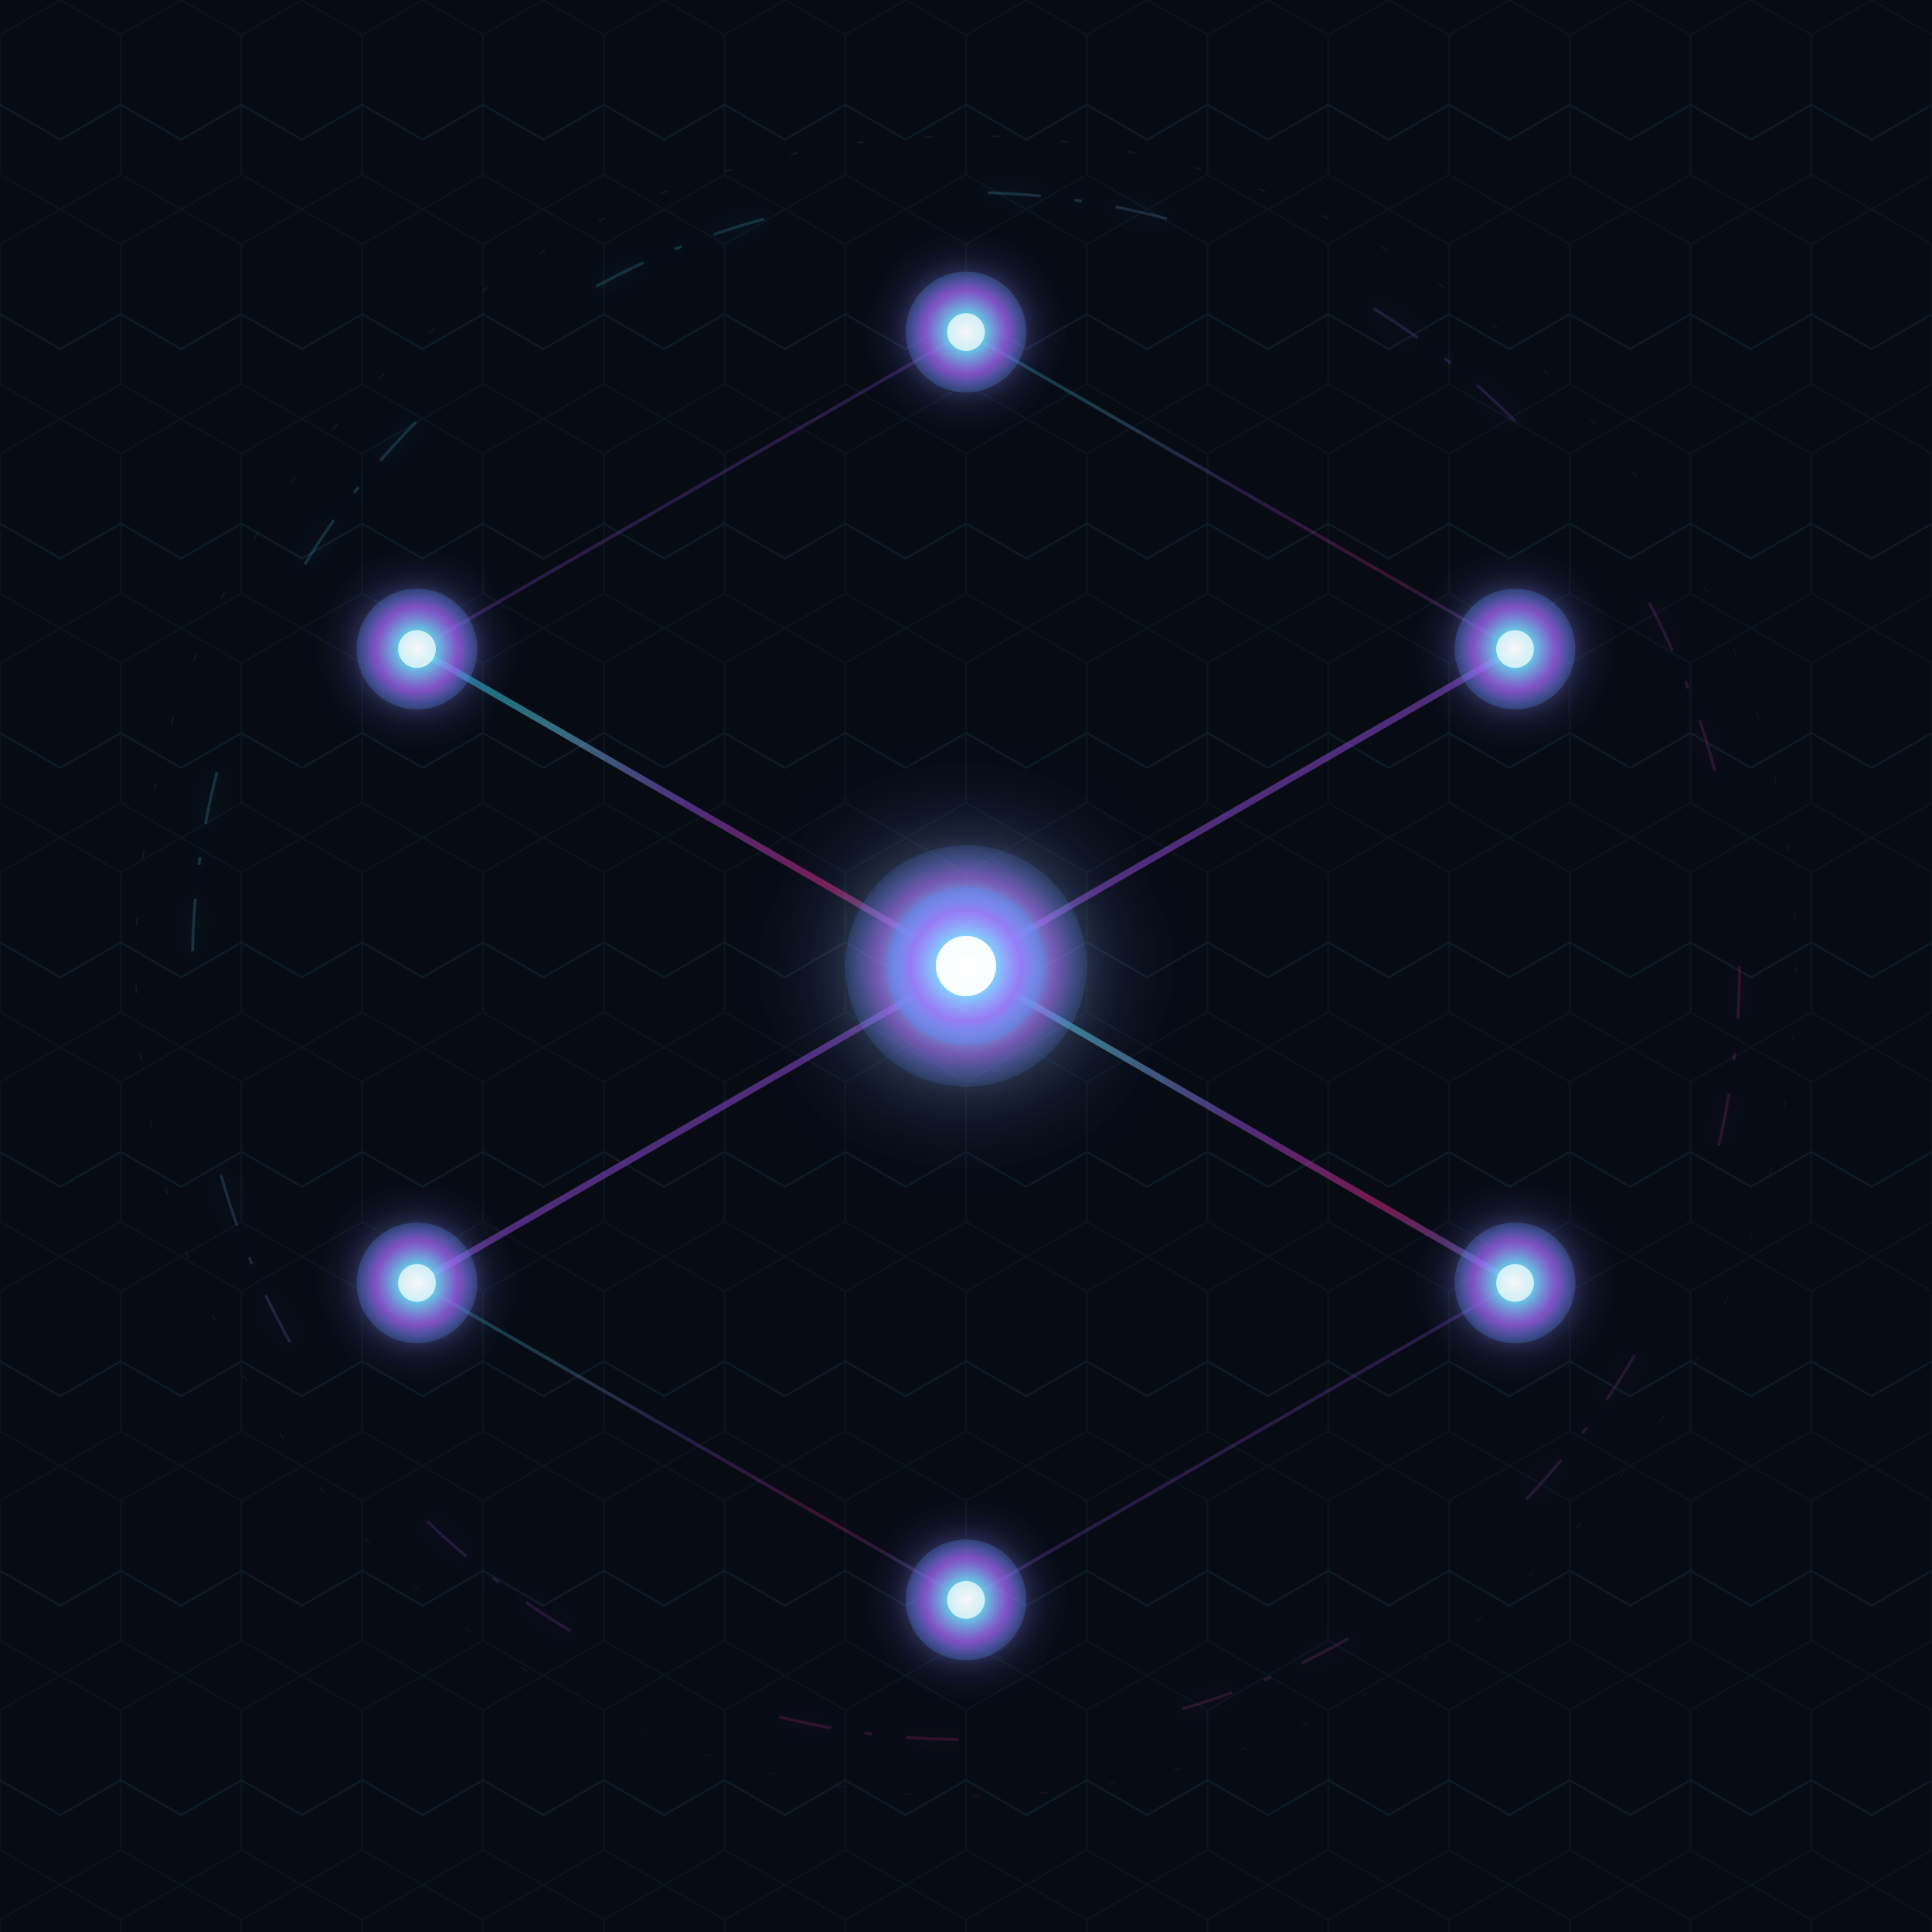
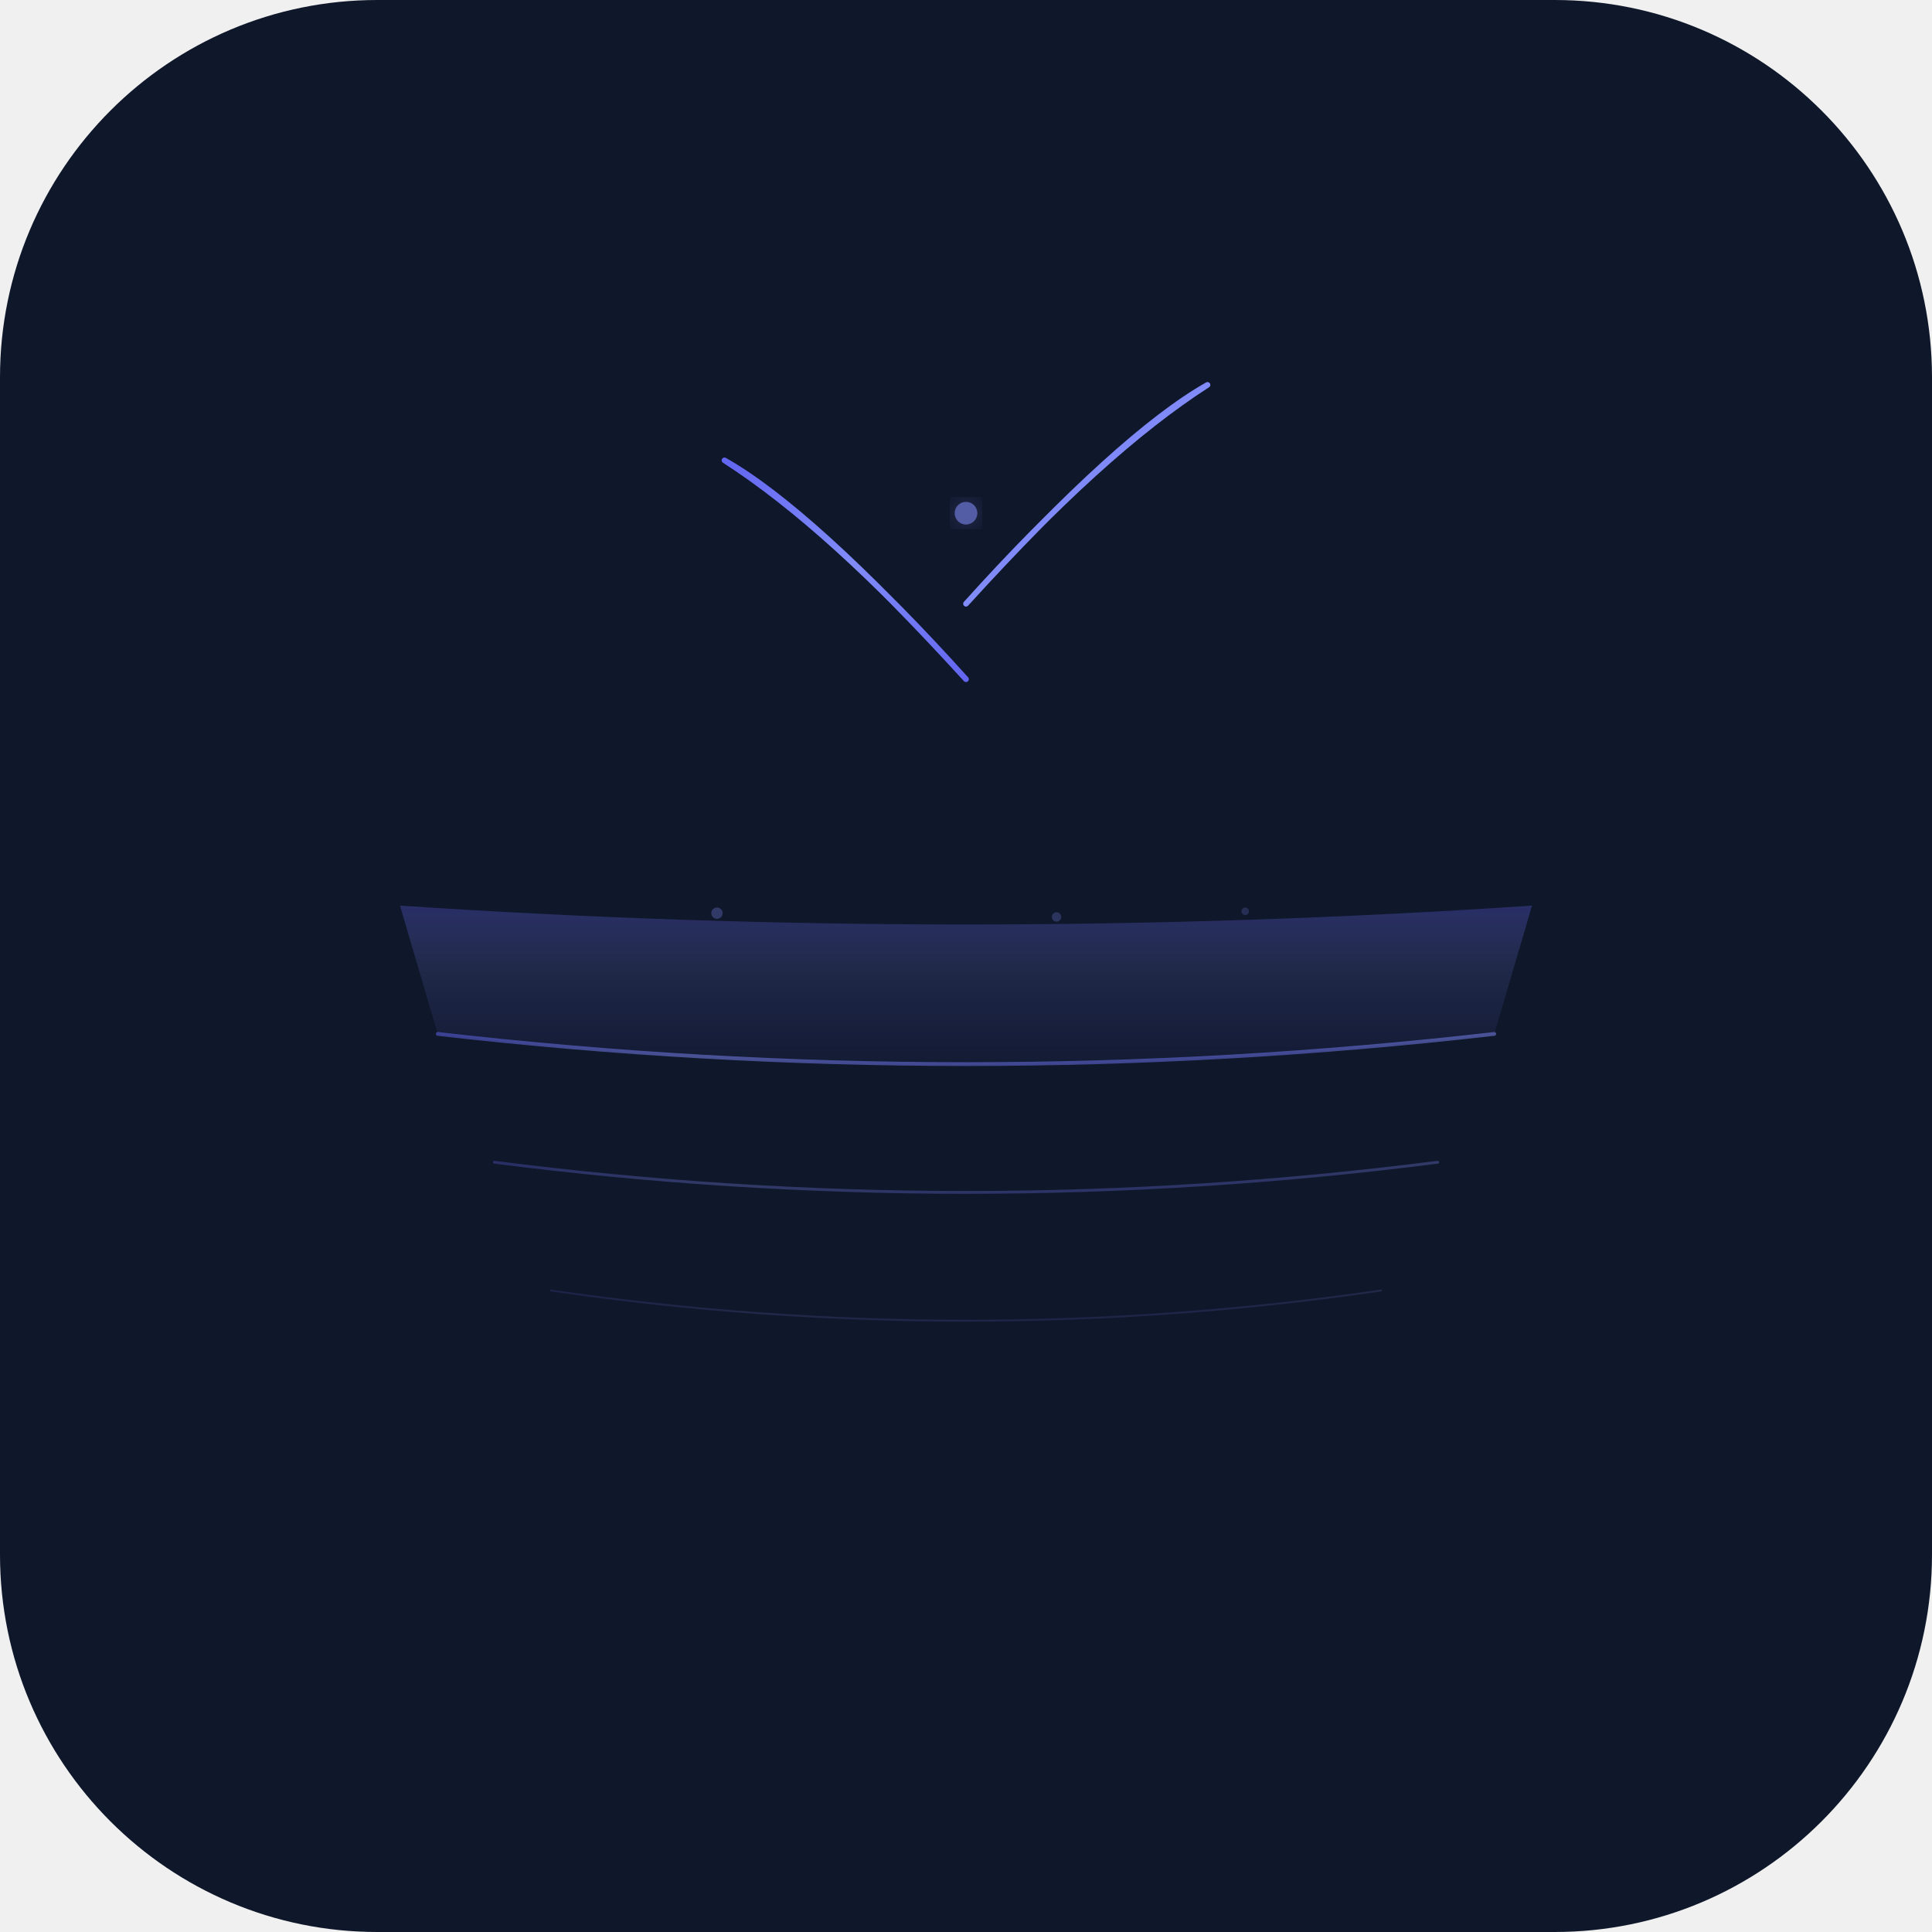
- <svg xmlns="http://www.w3.org/2000/svg" width="1024" height="1024" viewBox="0 0 1024 1024" role="img" aria-label="tianxuan icon">
+ <svg xmlns="http://www.w3.org/2000/svg" width="1024" height="1024" viewBox="0 0 1024 1024" role="img" aria-label="gaeaW">
  <defs>
-     <linearGradient id="holo-line" x1="0%" y1="0%" x2="100%" y2="100%">
-       <stop offset="0%" stop-color="#00e5ff" />
-       <stop offset="25%" stop-color="#6ee7ff" />
-       <stop offset="50%" stop-color="#a855f7" />
-       <stop offset="75%" stop-color="#ff2d95" />
-       <stop offset="100%" stop-color="#4f8cf7" />
+     <linearGradient id="earth-line" x1="0%" y1="0%" x2="100%" y2="100%">
+       <stop offset="0%" stop-color="#6366F1" />
+       <stop offset="50%" stop-color="#818CF8" />
+       <stop offset="100%" stop-color="#6366F1" />
    </linearGradient>
-     <radialGradient id="holo-node" cx="50%" cy="50%" r="50%">
-       <stop offset="0%" stop-color="#ffffff" stop-opacity="0.95" />
-       <stop offset="30%" stop-color="#6ee7ff" stop-opacity="0.9" />
-       <stop offset="70%" stop-color="#a855f7" stop-opacity="0.7" />
-       <stop offset="100%" stop-color="#4f8cf7" stop-opacity="0.3" />
-     </radialGradient>
-     <radialGradient id="holo-core" cx="50%" cy="50%" r="50%">
-       <stop offset="0%" stop-color="#ffffff" stop-opacity="1" />
-       <stop offset="15%" stop-color="#e0f7ff" stop-opacity="0.95" />
-       <stop offset="45%" stop-color="#6ee7ff" stop-opacity="0.85" />
-       <stop offset="75%" stop-color="#a855f7" stop-opacity="0.5" />
-       <stop offset="100%" stop-color="#4f8cf7" stop-opacity="0.15" />
-     </radialGradient>
-     <filter id="core-glow" x="-80%" y="-80%" width="260%" height="260%">
-       <feGaussianBlur stdDeviation="28" result="blur" />
+     <linearGradient id="soil-grad" x1="50%" y1="0%" x2="50%" y2="100%">
+       <stop offset="0%" stop-color="#6366F1" stop-opacity="0.3" />
+       <stop offset="40%" stop-color="#818CF8" stop-opacity="0.15" />
+       <stop offset="100%" stop-color="#6366F1" stop-opacity="0.05" />
+     </linearGradient>
+     <filter id="glow" x="-20%" y="-20%" width="140%" height="140%">
+       <feGaussianBlur stdDeviation="8" result="blur" />
      <feComposite in="SourceGraphic" in2="blur" operator="over" />
    </filter>
-     <filter id="node-glow" x="-60%" y="-60%" width="220%" height="220%">
-       <feGaussianBlur stdDeviation="12" result="blur" />
-       <feComposite in="SourceGraphic" in2="blur" operator="over" />
-     </filter>
-     <filter id="ring-glow" x="-20%" y="-20%" width="140%" height="140%">
-       <feGaussianBlur stdDeviation="6" result="blur" />
-       <feComposite in="SourceGraphic" in2="blur" operator="over" />
-     </filter>
-     <pattern id="hex-grid" x="0" y="0" width="64" height="111" patternUnits="userSpaceOnUse">
-       <path d="M32 0 L64 18.5 L64 55.5 L32 74 L0 55.5 L0 18.5 Z" fill="none" stroke="rgba(110,231,255,0.04)" stroke-width="1" />
-       <path d="M32 111 L64 92.5 L64 55.5 L32 74 L0 55.5 L0 92.5 Z" fill="none" stroke="rgba(110,231,255,0.04)" stroke-width="1" />
-     </pattern>
  </defs>
-   <rect width="1024" height="1024" fill="#060b14" />
-   <rect width="1024" height="1024" fill="url(#hex-grid)" />
-   <circle cx="512" cy="512" r="410" fill="none" stroke="url(#holo-line)" stroke-width="1.5" stroke-dasharray="28 18 4 18 28 120" opacity="0.18" filter="url(#ring-glow)" />
-   <circle cx="512" cy="512" r="440" fill="none" stroke="url(#holo-line)" stroke-width="0.8" stroke-dasharray="4 32" opacity="0.08" />
-   <line x1="512" y1="512" x2="512" y2="176" stroke="url(#holo-line)" stroke-width="3.5" opacity="0.45" />
-   <line x1="512" y1="512" x2="803" y2="344" stroke="url(#holo-line)" stroke-width="3.5" opacity="0.45" />
-   <line x1="512" y1="512" x2="803" y2="680" stroke="url(#holo-line)" stroke-width="3.5" opacity="0.45" />
-   <line x1="512" y1="512" x2="512" y2="848" stroke="url(#holo-line)" stroke-width="3.5" opacity="0.45" />
-   <line x1="512" y1="512" x2="221" y2="680" stroke="url(#holo-line)" stroke-width="3.5" opacity="0.45" />
-   <line x1="512" y1="512" x2="221" y2="344" stroke="url(#holo-line)" stroke-width="3.5" opacity="0.45" />
-   <line x1="512" y1="176" x2="803" y2="344" stroke="url(#holo-line)" stroke-width="1.8" opacity="0.22" />
-   <line x1="803" y1="344" x2="803" y2="680" stroke="url(#holo-line)" stroke-width="1.8" opacity="0.22" />
-   <line x1="803" y1="680" x2="512" y2="848" stroke="url(#holo-line)" stroke-width="1.8" opacity="0.22" />
-   <line x1="512" y1="848" x2="221" y2="680" stroke="url(#holo-line)" stroke-width="1.8" opacity="0.22" />
-   <line x1="221" y1="680" x2="221" y2="344" stroke="url(#holo-line)" stroke-width="1.8" opacity="0.22" />
-   <line x1="221" y1="344" x2="512" y2="176" stroke="url(#holo-line)" stroke-width="1.8" opacity="0.22" />
-   <circle cx="512" cy="176" r="32" fill="url(#holo-node)" filter="url(#node-glow)" opacity="0.9" />
-   <circle cx="512" cy="176" r="10" fill="#ffffff" opacity="0.7" />
-   <circle cx="803" cy="344" r="32" fill="url(#holo-node)" filter="url(#node-glow)" opacity="0.9" />
-   <circle cx="803" cy="344" r="10" fill="#ffffff" opacity="0.7" />
-   <circle cx="803" cy="680" r="32" fill="url(#holo-node)" filter="url(#node-glow)" opacity="0.9" />
-   <circle cx="803" cy="680" r="10" fill="#ffffff" opacity="0.7" />
-   <circle cx="512" cy="848" r="32" fill="url(#holo-node)" filter="url(#node-glow)" opacity="0.9" />
-   <circle cx="512" cy="848" r="10" fill="#ffffff" opacity="0.7" />
-   <circle cx="221" cy="680" r="32" fill="url(#holo-node)" filter="url(#node-glow)" opacity="0.9" />
-   <circle cx="221" cy="680" r="10" fill="#ffffff" opacity="0.7" />
-   <circle cx="221" cy="344" r="32" fill="url(#holo-node)" filter="url(#node-glow)" opacity="0.9" />
-   <circle cx="221" cy="344" r="10" fill="#ffffff" opacity="0.7" />
-   <circle cx="512" cy="512" r="64" fill="url(#holo-core)" filter="url(#core-glow)" />
-   <circle cx="512" cy="512" r="42" fill="url(#holo-node)" />
-   <circle cx="512" cy="512" r="16" fill="#ffffff" opacity="0.95" />
-   <circle cx="512" cy="512" r="5" fill="#ffffff" />
+   <rect width="1024" height="1024" rx="200" fill="#0F172A" />
+   <line x1="212" y1="480" x2="812" y2="480" stroke="url(#earth-line)" stroke-width="3.5" stroke-linecap="round" filter="url(#glow)" />
+   <path d="M232 548 Q512 580 792 548" fill="none" stroke="url(#earth-line)" stroke-width="2" opacity="0.5" stroke-linecap="round" />
+   <path d="M262 616 Q512 648 762 616" fill="none" stroke="url(#earth-line)" stroke-width="1.5" opacity="0.3" stroke-linecap="round" />
+   <path d="M292 684 Q512 716 732 684" fill="none" stroke="url(#earth-line)" stroke-width="1" opacity="0.15" stroke-linecap="round" />
+   <path d="M212 480 Q512 500 812 480 L792 548 Q512 580 232 548 Z" fill="url(#soil-grad)" />
+   <line x1="512" y1="480" x2="512" y2="272" stroke="url(#earth-line)" stroke-width="4" stroke-linecap="round" filter="url(#glow)" />
+   <path d="M512 360 Q440 280 384 244 Q430 270 512 360 Z" fill="none" stroke="url(#earth-line)" stroke-width="3" stroke-linecap="round" stroke-linejoin="round" />
+   <path d="M512 320 Q584 240 640 204 Q594 230 512 320 Z" fill="none" stroke="url(#earth-line)" stroke-width="3" stroke-linecap="round" stroke-linejoin="round" />
+   <circle cx="512" cy="272" r="6" fill="#818CF8" opacity="0.6" filter="url(#glow)" />
+   <circle cx="380" cy="484" r="3" fill="#818CF8" opacity="0.3" />
+   <circle cx="560" cy="486" r="2.5" fill="#818CF8" opacity="0.25" />
+   <circle cx="660" cy="483" r="2" fill="#818CF8" opacity="0.2" />
</svg>
